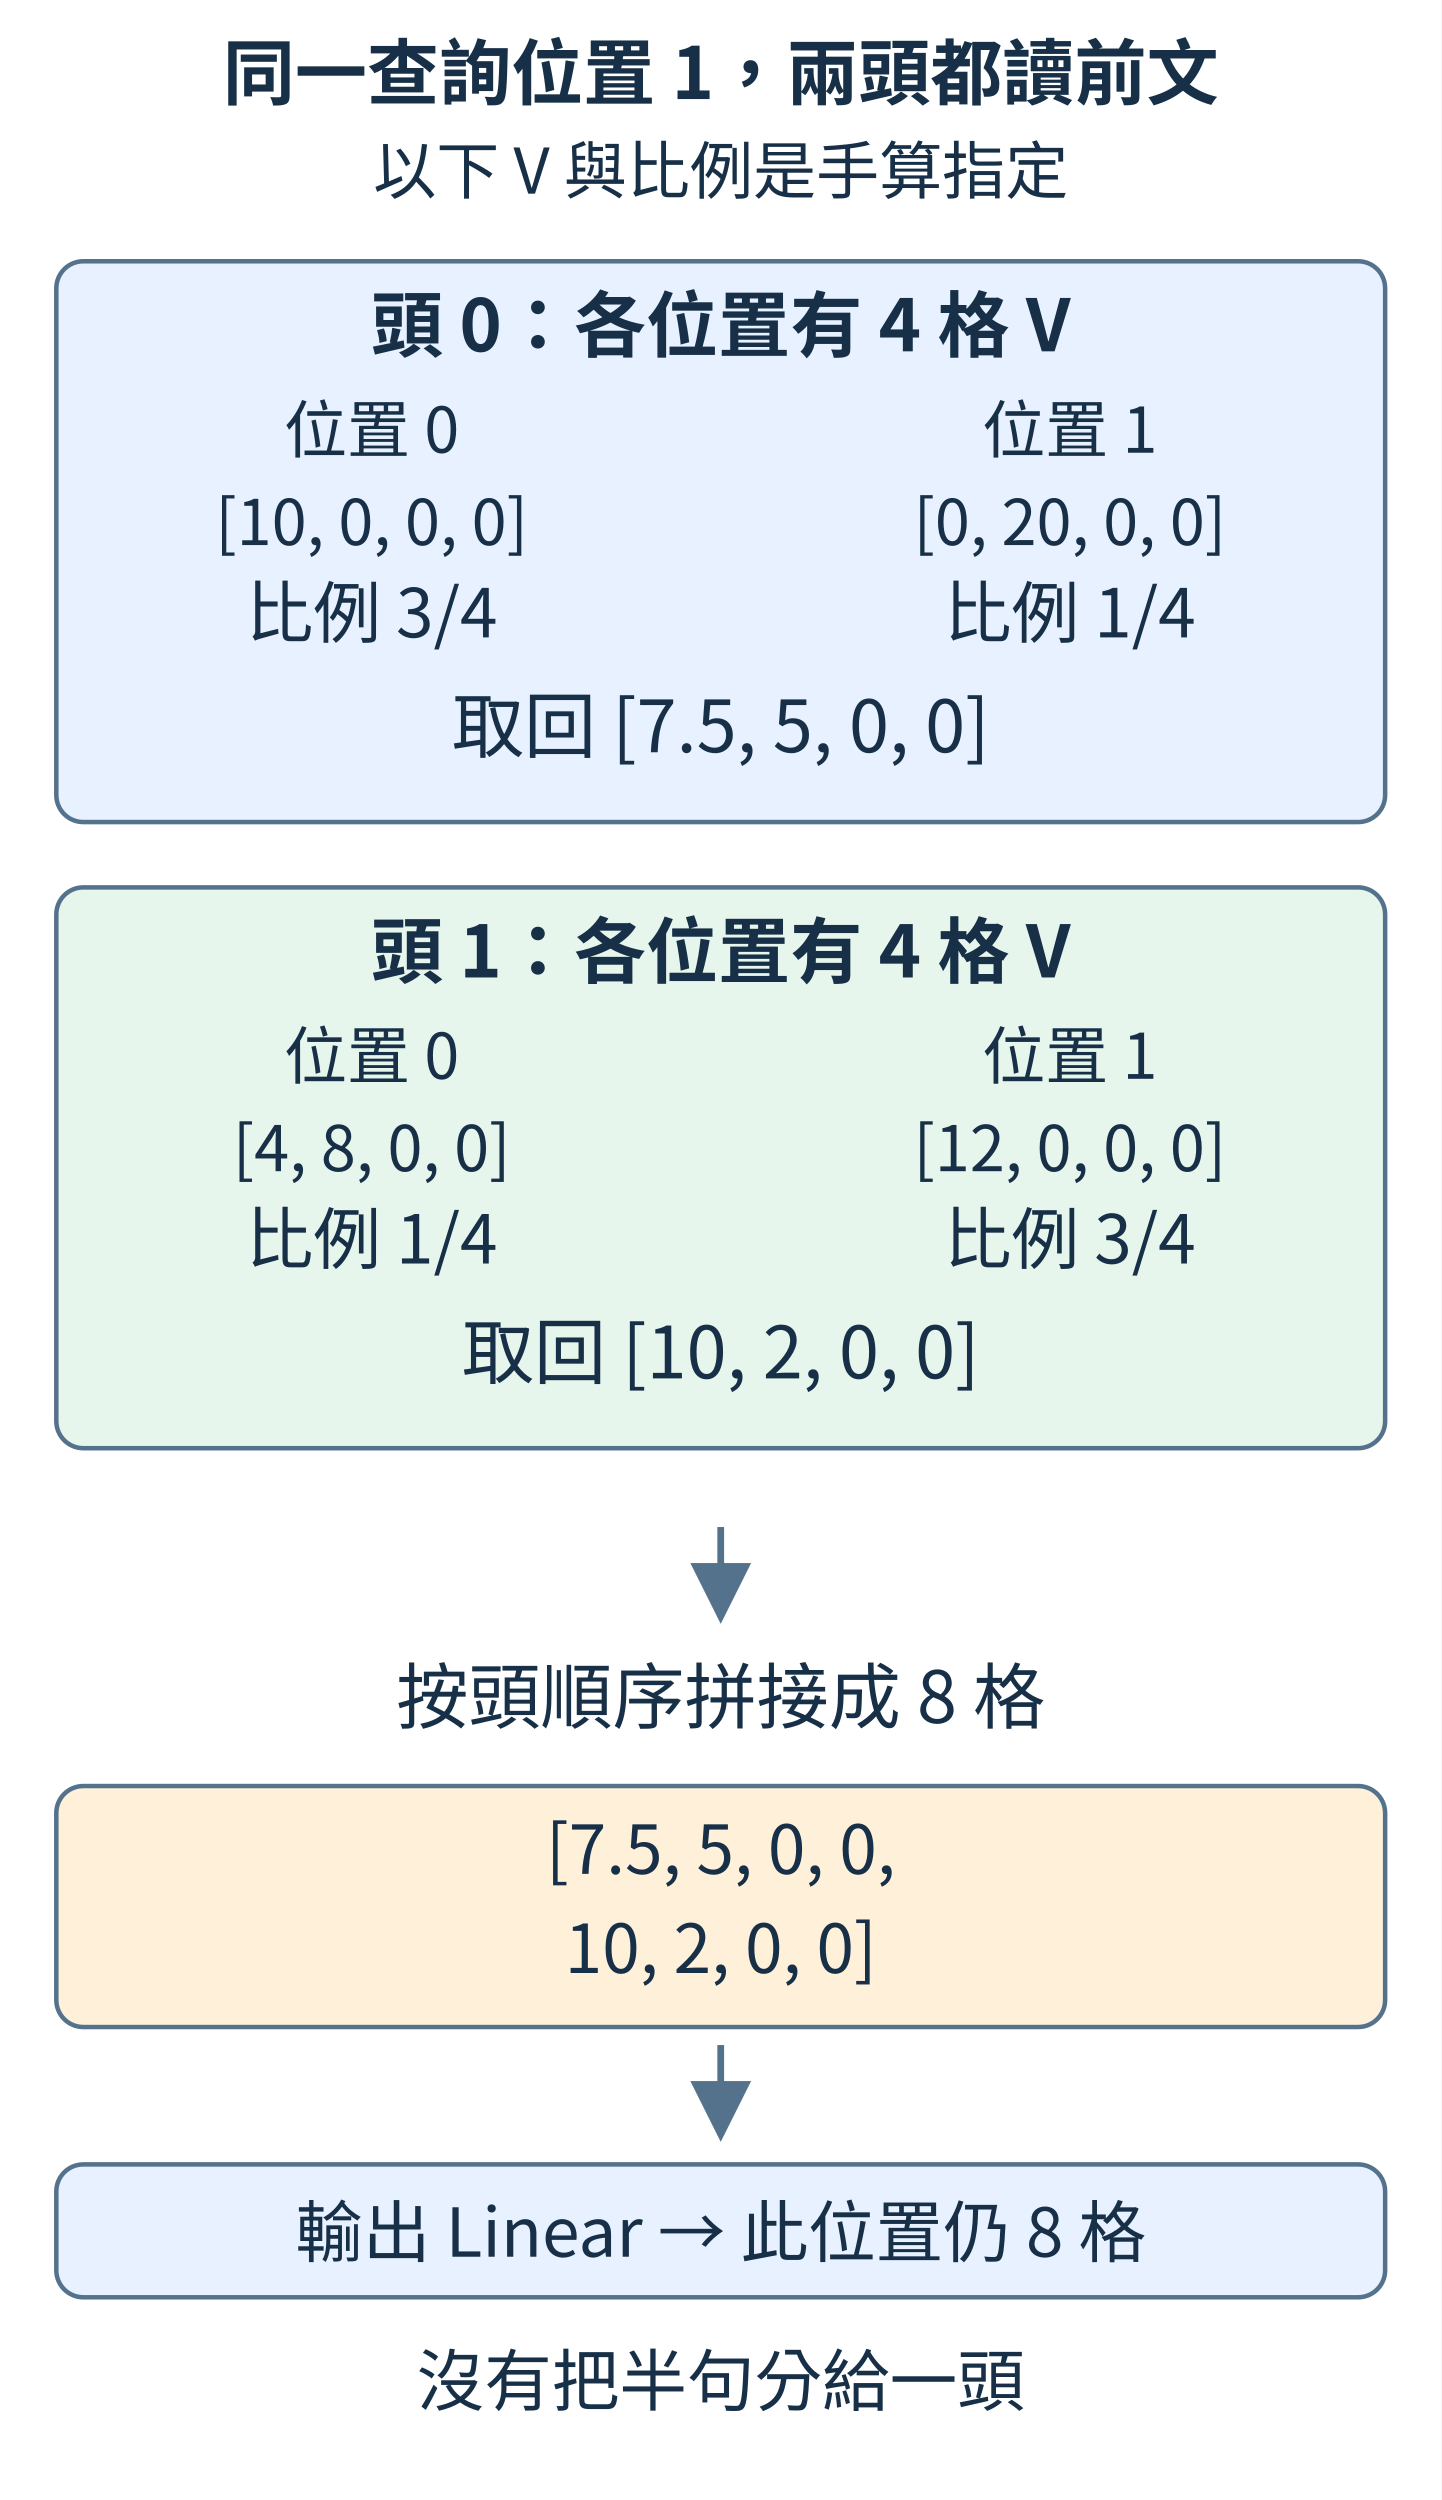
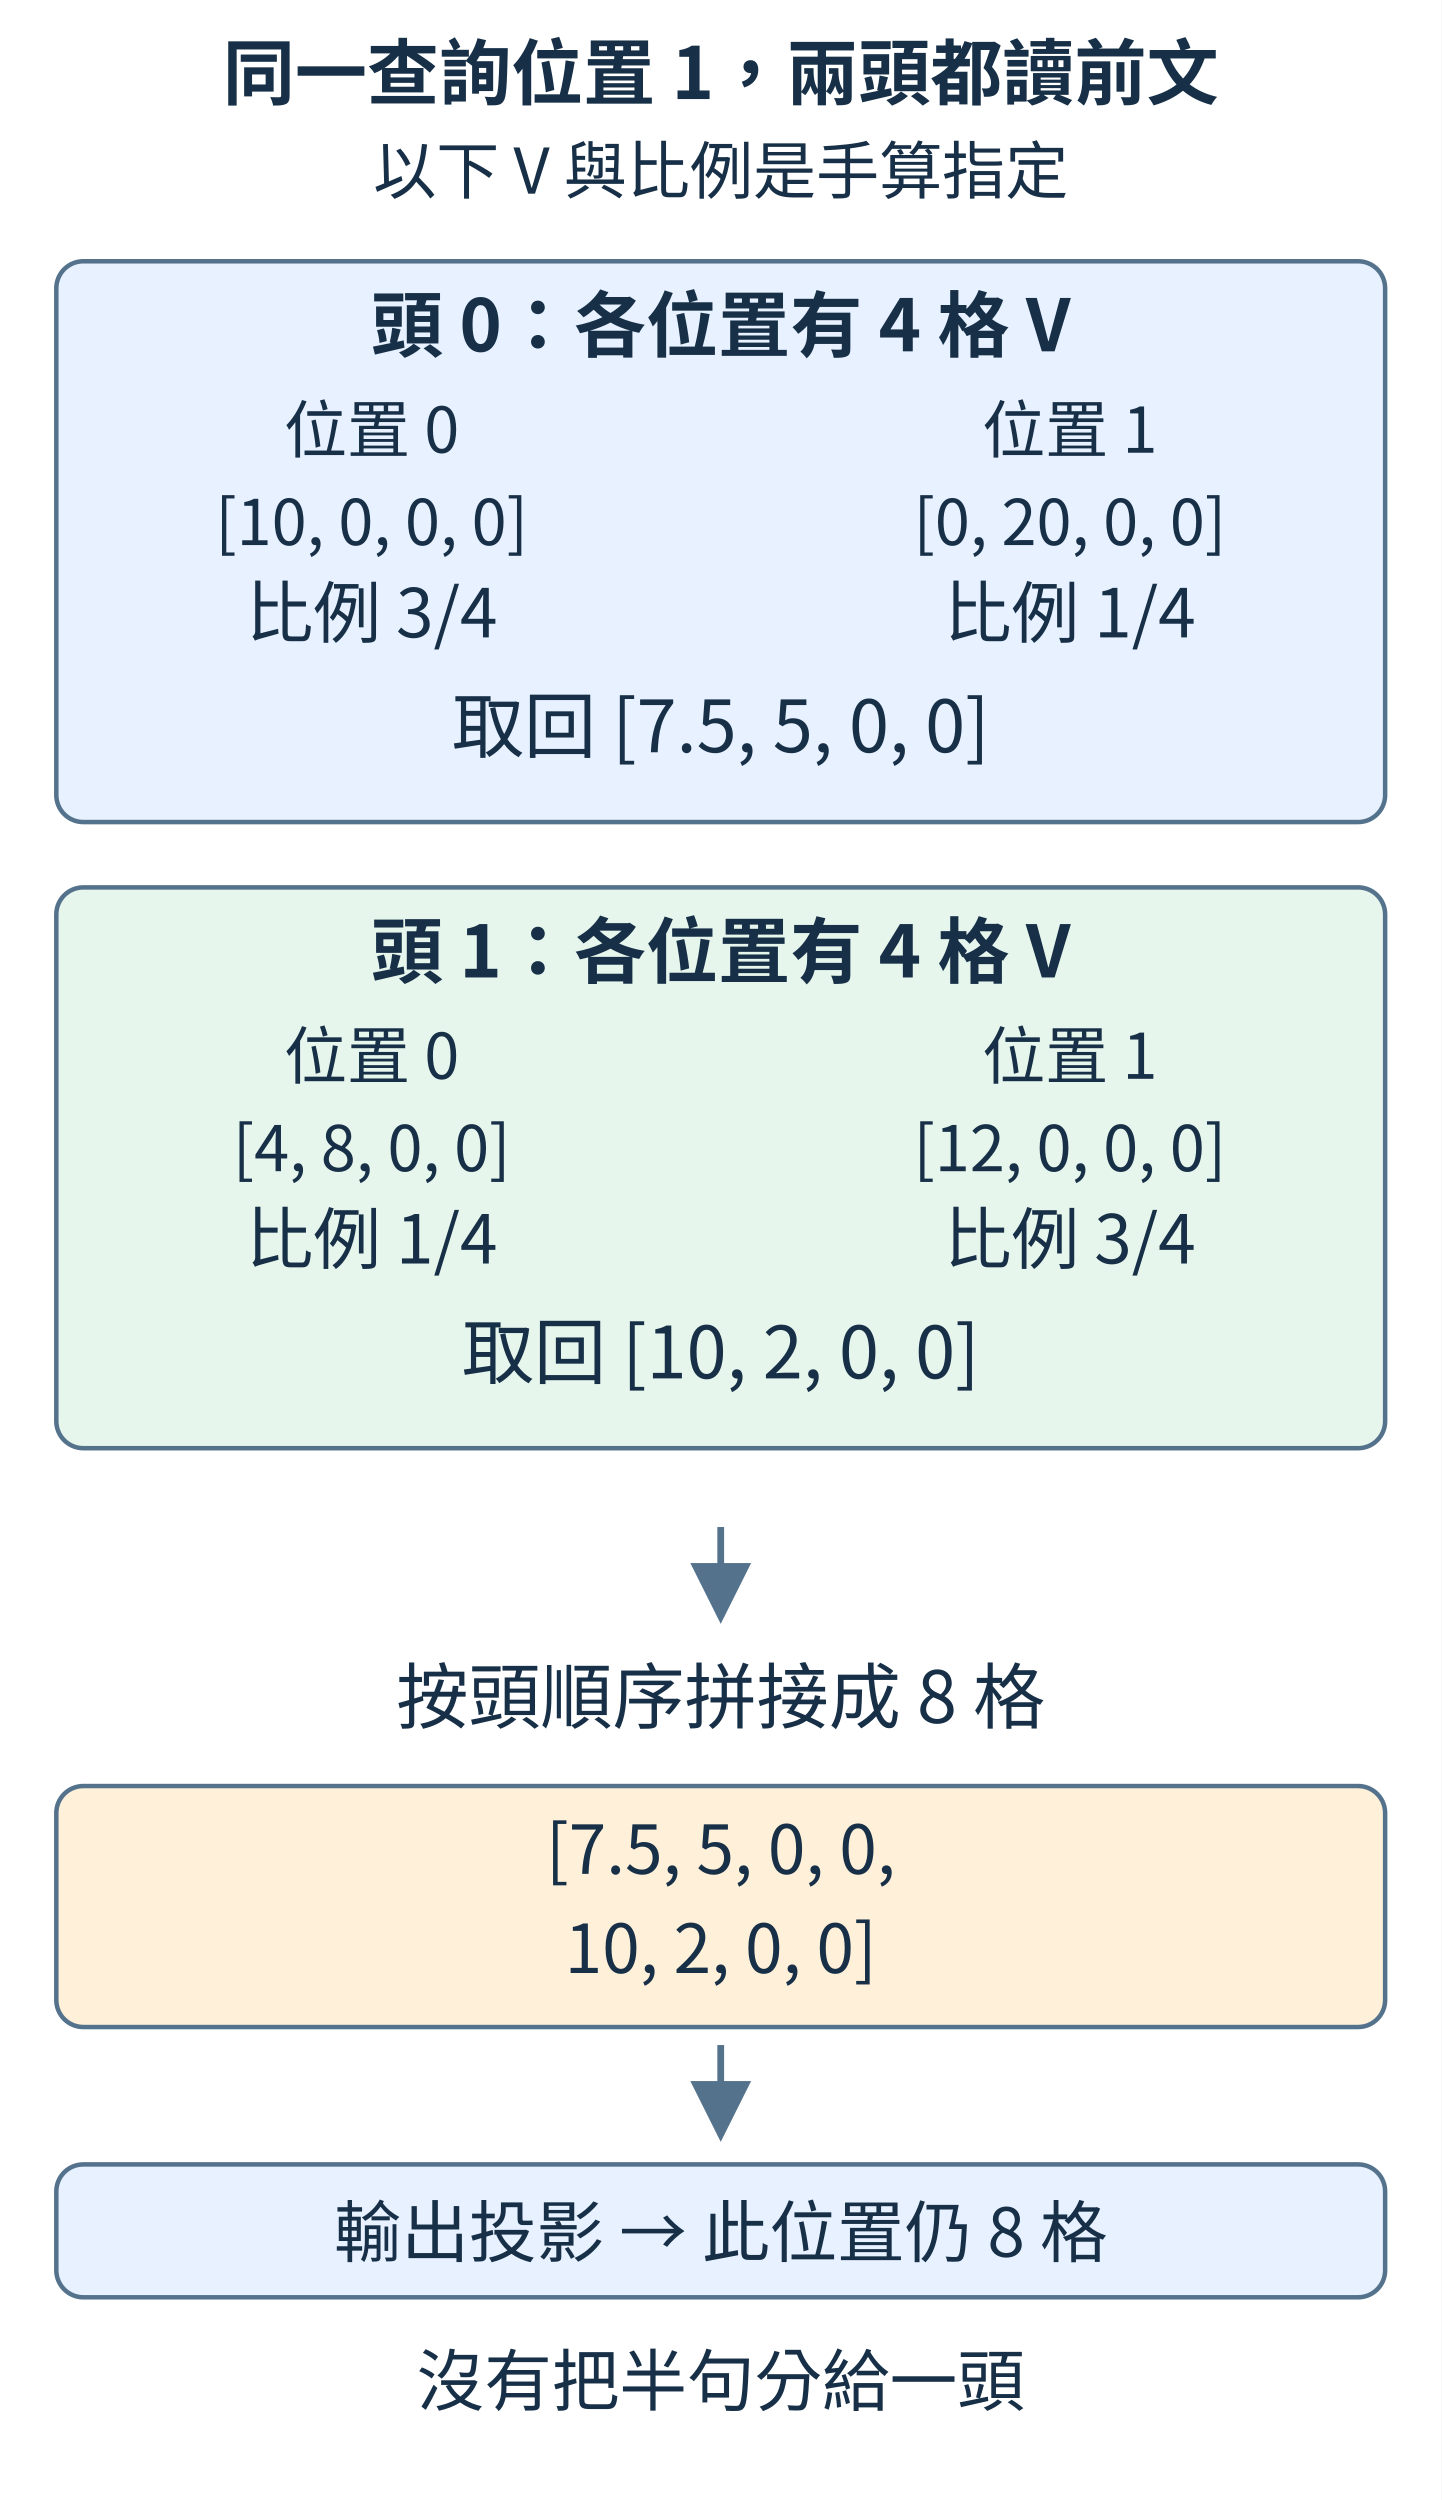
<svg xmlns="http://www.w3.org/2000/svg" width="640" height="1110" viewBox="0 0 640 1110" role="img" aria-labelledby="title desc">
  <defs>
    <marker id="arrow" markerWidth="9" markerHeight="9" refX="8" refY="4.5" orient="auto">
      <path d="M0,0 L9,4.5 L0,9 Z" fill="#54728c" />
    </marker>
  </defs>
  <rect width="640" height="1110" fill="#fff" />
  <g font-family="Noto Sans CJK TC, Noto Sans TC, sans-serif">
    <text x="320" y="44" text-anchor="middle" font-size="32" fill="#173047" font-weight="bold">同一查詢位置 1，兩頭都讀前文</text>
    <text x="320" y="86" text-anchor="middle" font-size="28" fill="#173047" font-weight="normal">以下 V 與比例是手算指定</text>
    <rect x="25" y="116" width="590" height="249" rx="12" fill="#e7f1ff" stroke="#54728c" stroke-width="2" />
    <text x="320" y="156" text-anchor="middle" font-size="32" fill="#173047" font-weight="bold">頭 0：各位置有 4 格 V</text>
    <text x="165" y="201" text-anchor="middle" font-size="28" fill="#173047" font-weight="normal">位置 0</text>
    <text x="165" y="242" text-anchor="middle" font-size="28" fill="#173047" font-weight="normal">[10, 0, 0, 0]</text>
    <text x="165" y="283" text-anchor="middle" font-size="30" fill="#173047" font-weight="normal">比例 3/4</text>
    <text x="475" y="201" text-anchor="middle" font-size="28" fill="#173047" font-weight="normal">位置 1</text>
    <text x="475" y="242" text-anchor="middle" font-size="28" fill="#173047" font-weight="normal">[0, 20, 0, 0]</text>
    <text x="475" y="283" text-anchor="middle" font-size="30" fill="#173047" font-weight="normal">比例 1/4</text>
    <text x="320" y="334" text-anchor="middle" font-size="32" fill="#173047" font-weight="normal">取回 [7.5, 5, 0, 0]</text>
    <rect x="25" y="394" width="590" height="249" rx="12" fill="#e7f6ec" stroke="#54728c" stroke-width="2" />
    <text x="320" y="434" text-anchor="middle" font-size="32" fill="#173047" font-weight="bold">頭 1：各位置有 4 格 V</text>
    <text x="165" y="479" text-anchor="middle" font-size="28" fill="#173047" font-weight="normal">位置 0</text>
    <text x="165" y="520" text-anchor="middle" font-size="28" fill="#173047" font-weight="normal">[4, 8, 0, 0]</text>
    <text x="165" y="561" text-anchor="middle" font-size="30" fill="#173047" font-weight="normal">比例 1/4</text>
    <text x="475" y="479" text-anchor="middle" font-size="28" fill="#173047" font-weight="normal">位置 1</text>
    <text x="475" y="520" text-anchor="middle" font-size="28" fill="#173047" font-weight="normal">[12, 0, 0, 0]</text>
    <text x="475" y="561" text-anchor="middle" font-size="30" fill="#173047" font-weight="normal">比例 3/4</text>
    <text x="320" y="612" text-anchor="middle" font-size="32" fill="#173047" font-weight="normal">取回 [10, 2, 0, 0]</text>
    <path d="M320,678 L320,718" fill="none" stroke="#54728c" stroke-width="3" marker-end="url(#arrow)" />
    <text x="320" y="765" text-anchor="middle" font-size="32" fill="#173047" font-weight="normal">按頭順序拼接成 8 格</text>
    <rect x="25" y="793" width="590" height="107" rx="12" fill="#fff0d9" stroke="#54728c" stroke-width="2" />
    <text x="320" y="832" text-anchor="middle" font-size="30" fill="#173047" font-weight="normal">[7.5, 5, 0, 0,</text>
    <text x="320" y="876" text-anchor="middle" font-size="30" fill="#173047" font-weight="normal">10, 2, 0, 0]</text>
    <path d="M320,908 L320,948" fill="none" stroke="#54728c" stroke-width="3" marker-end="url(#arrow)" />
    <rect x="25" y="961" width="590" height="59" rx="12" fill="#e7f1ff" stroke="#54728c" stroke-width="2" />
-     <text x="320" y="1002" text-anchor="middle" font-size="30" fill="#173047" font-weight="normal">輸出 Linear → 此位置仍 8 格</text>
+     <text x="320" y="1002" text-anchor="middle" font-size="30" fill="#173047" font-weight="normal">輸出投影 → 此位置仍 8 格</text>
    <text x="320" y="1068" text-anchor="middle" font-size="30" fill="#173047" font-weight="normal">沒有把半句分給一頭</text>
  </g>
</svg>
